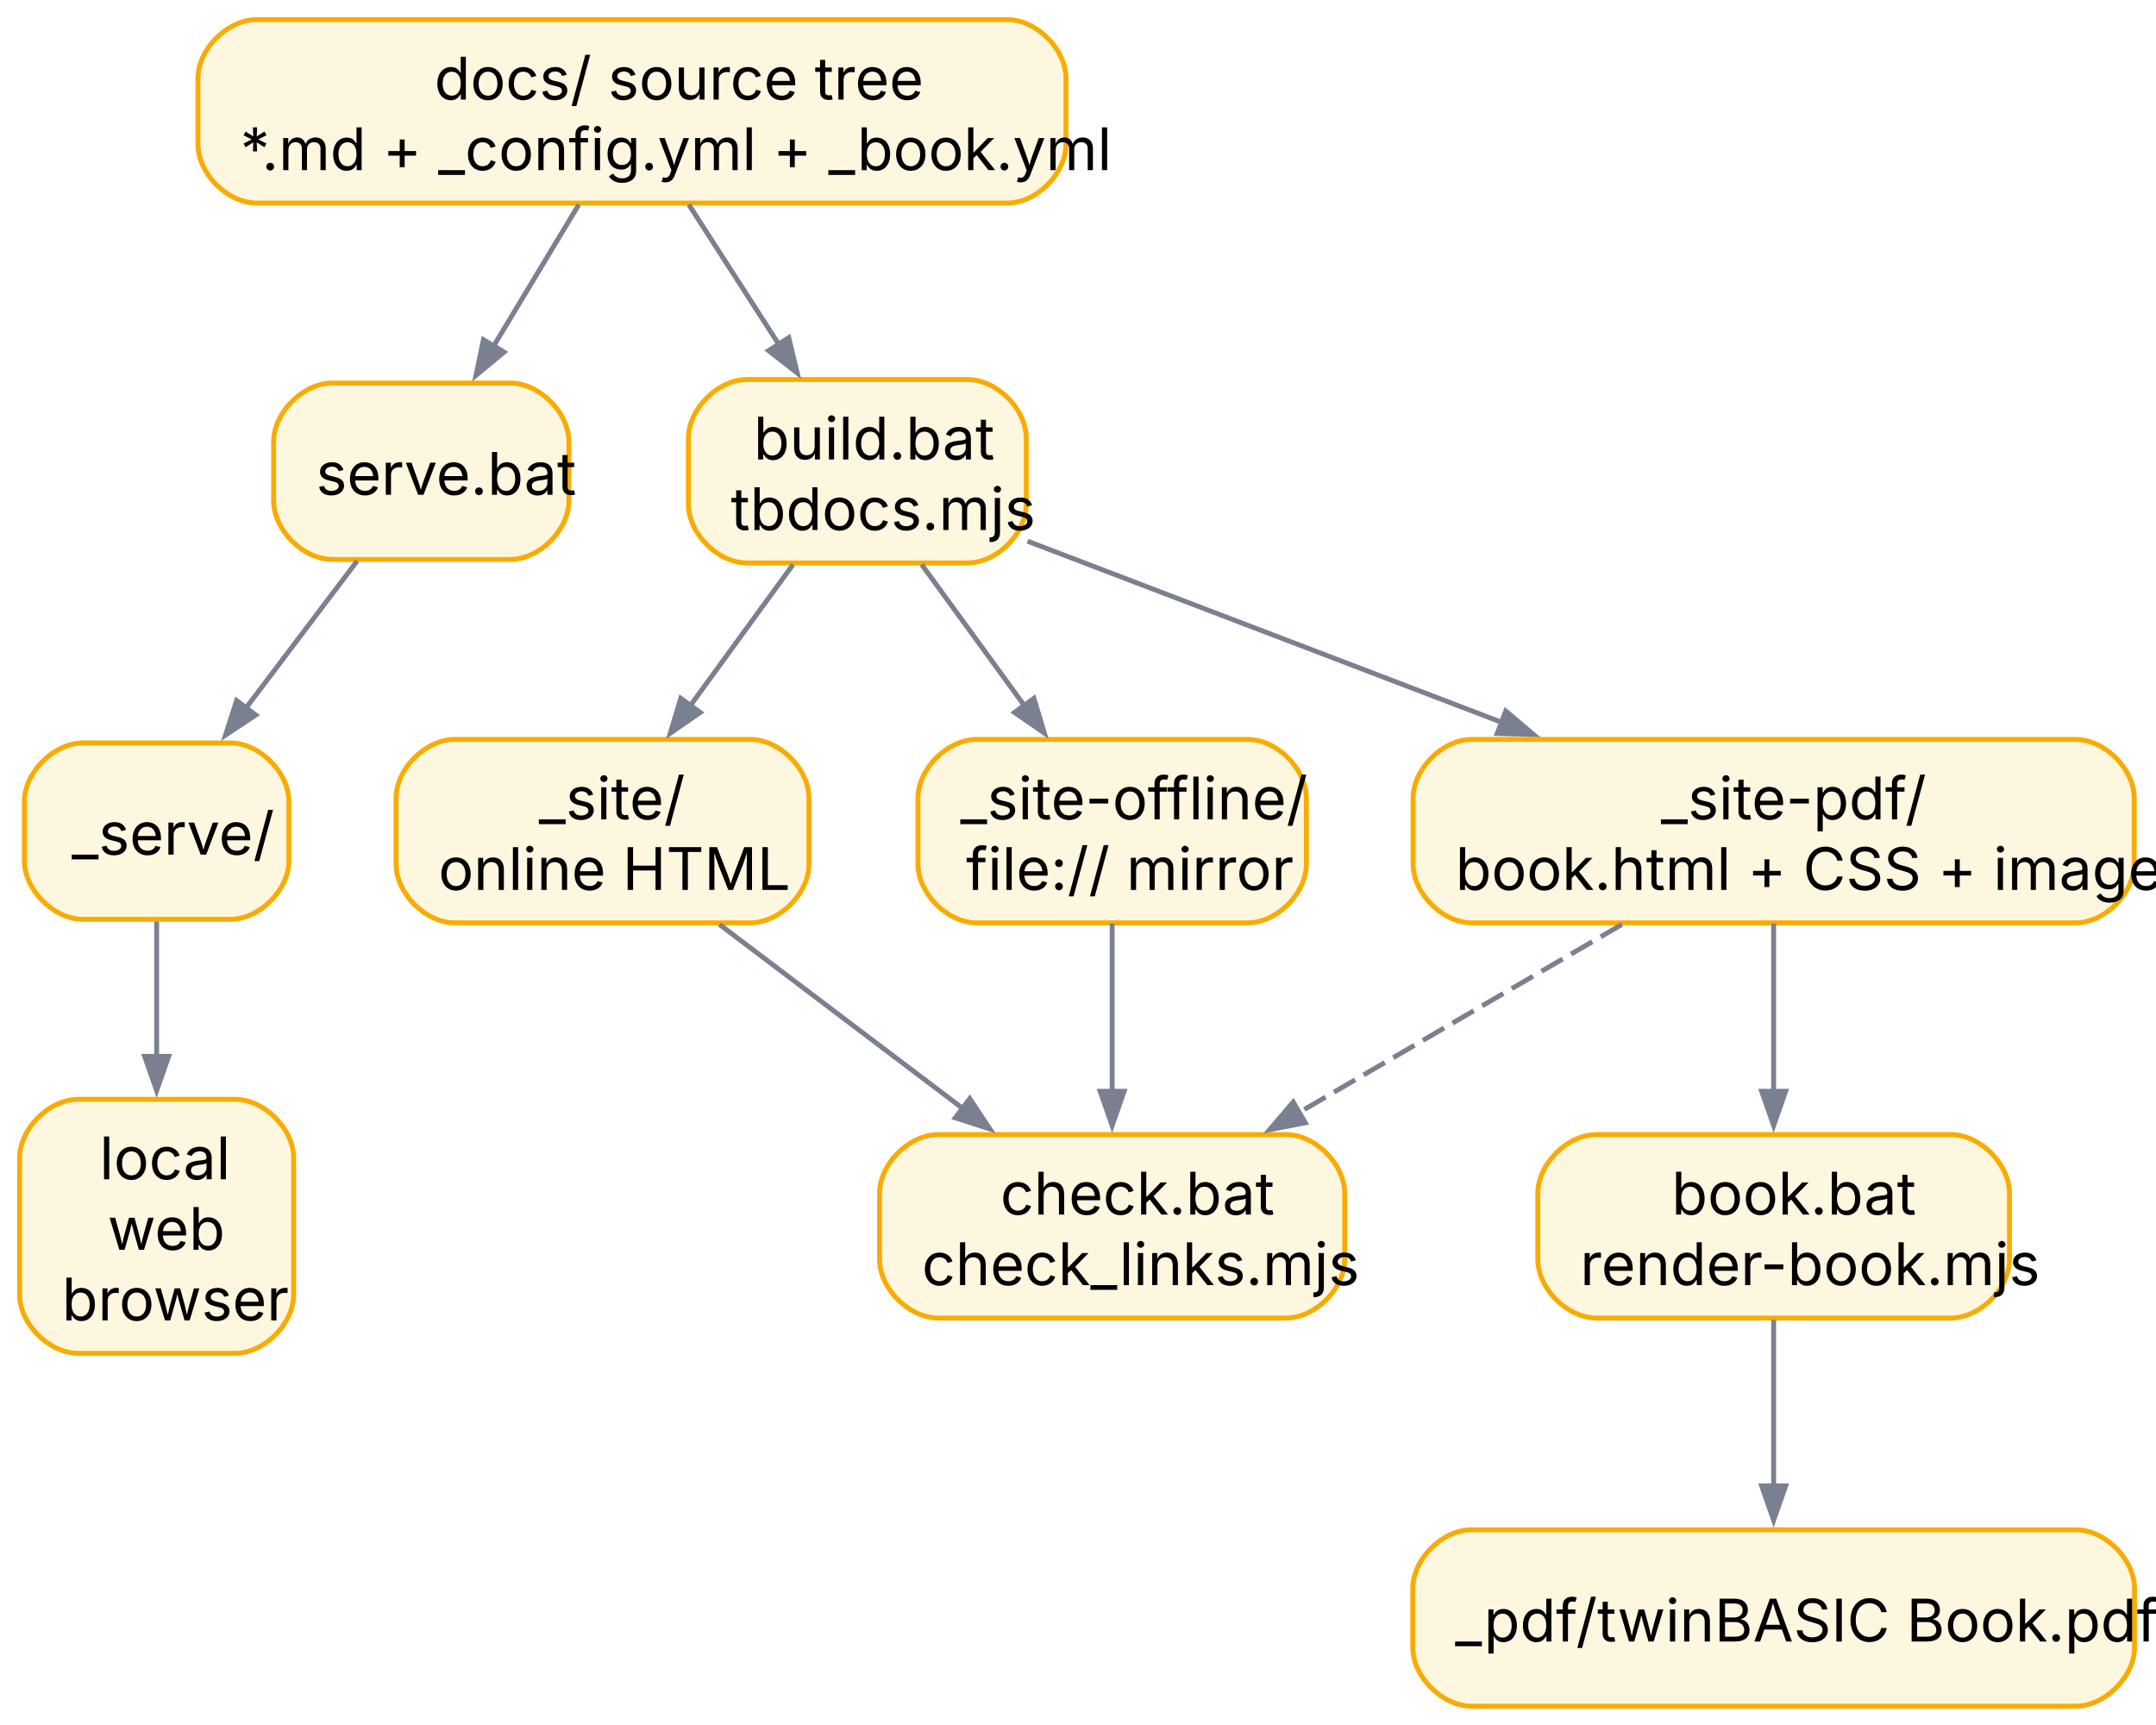
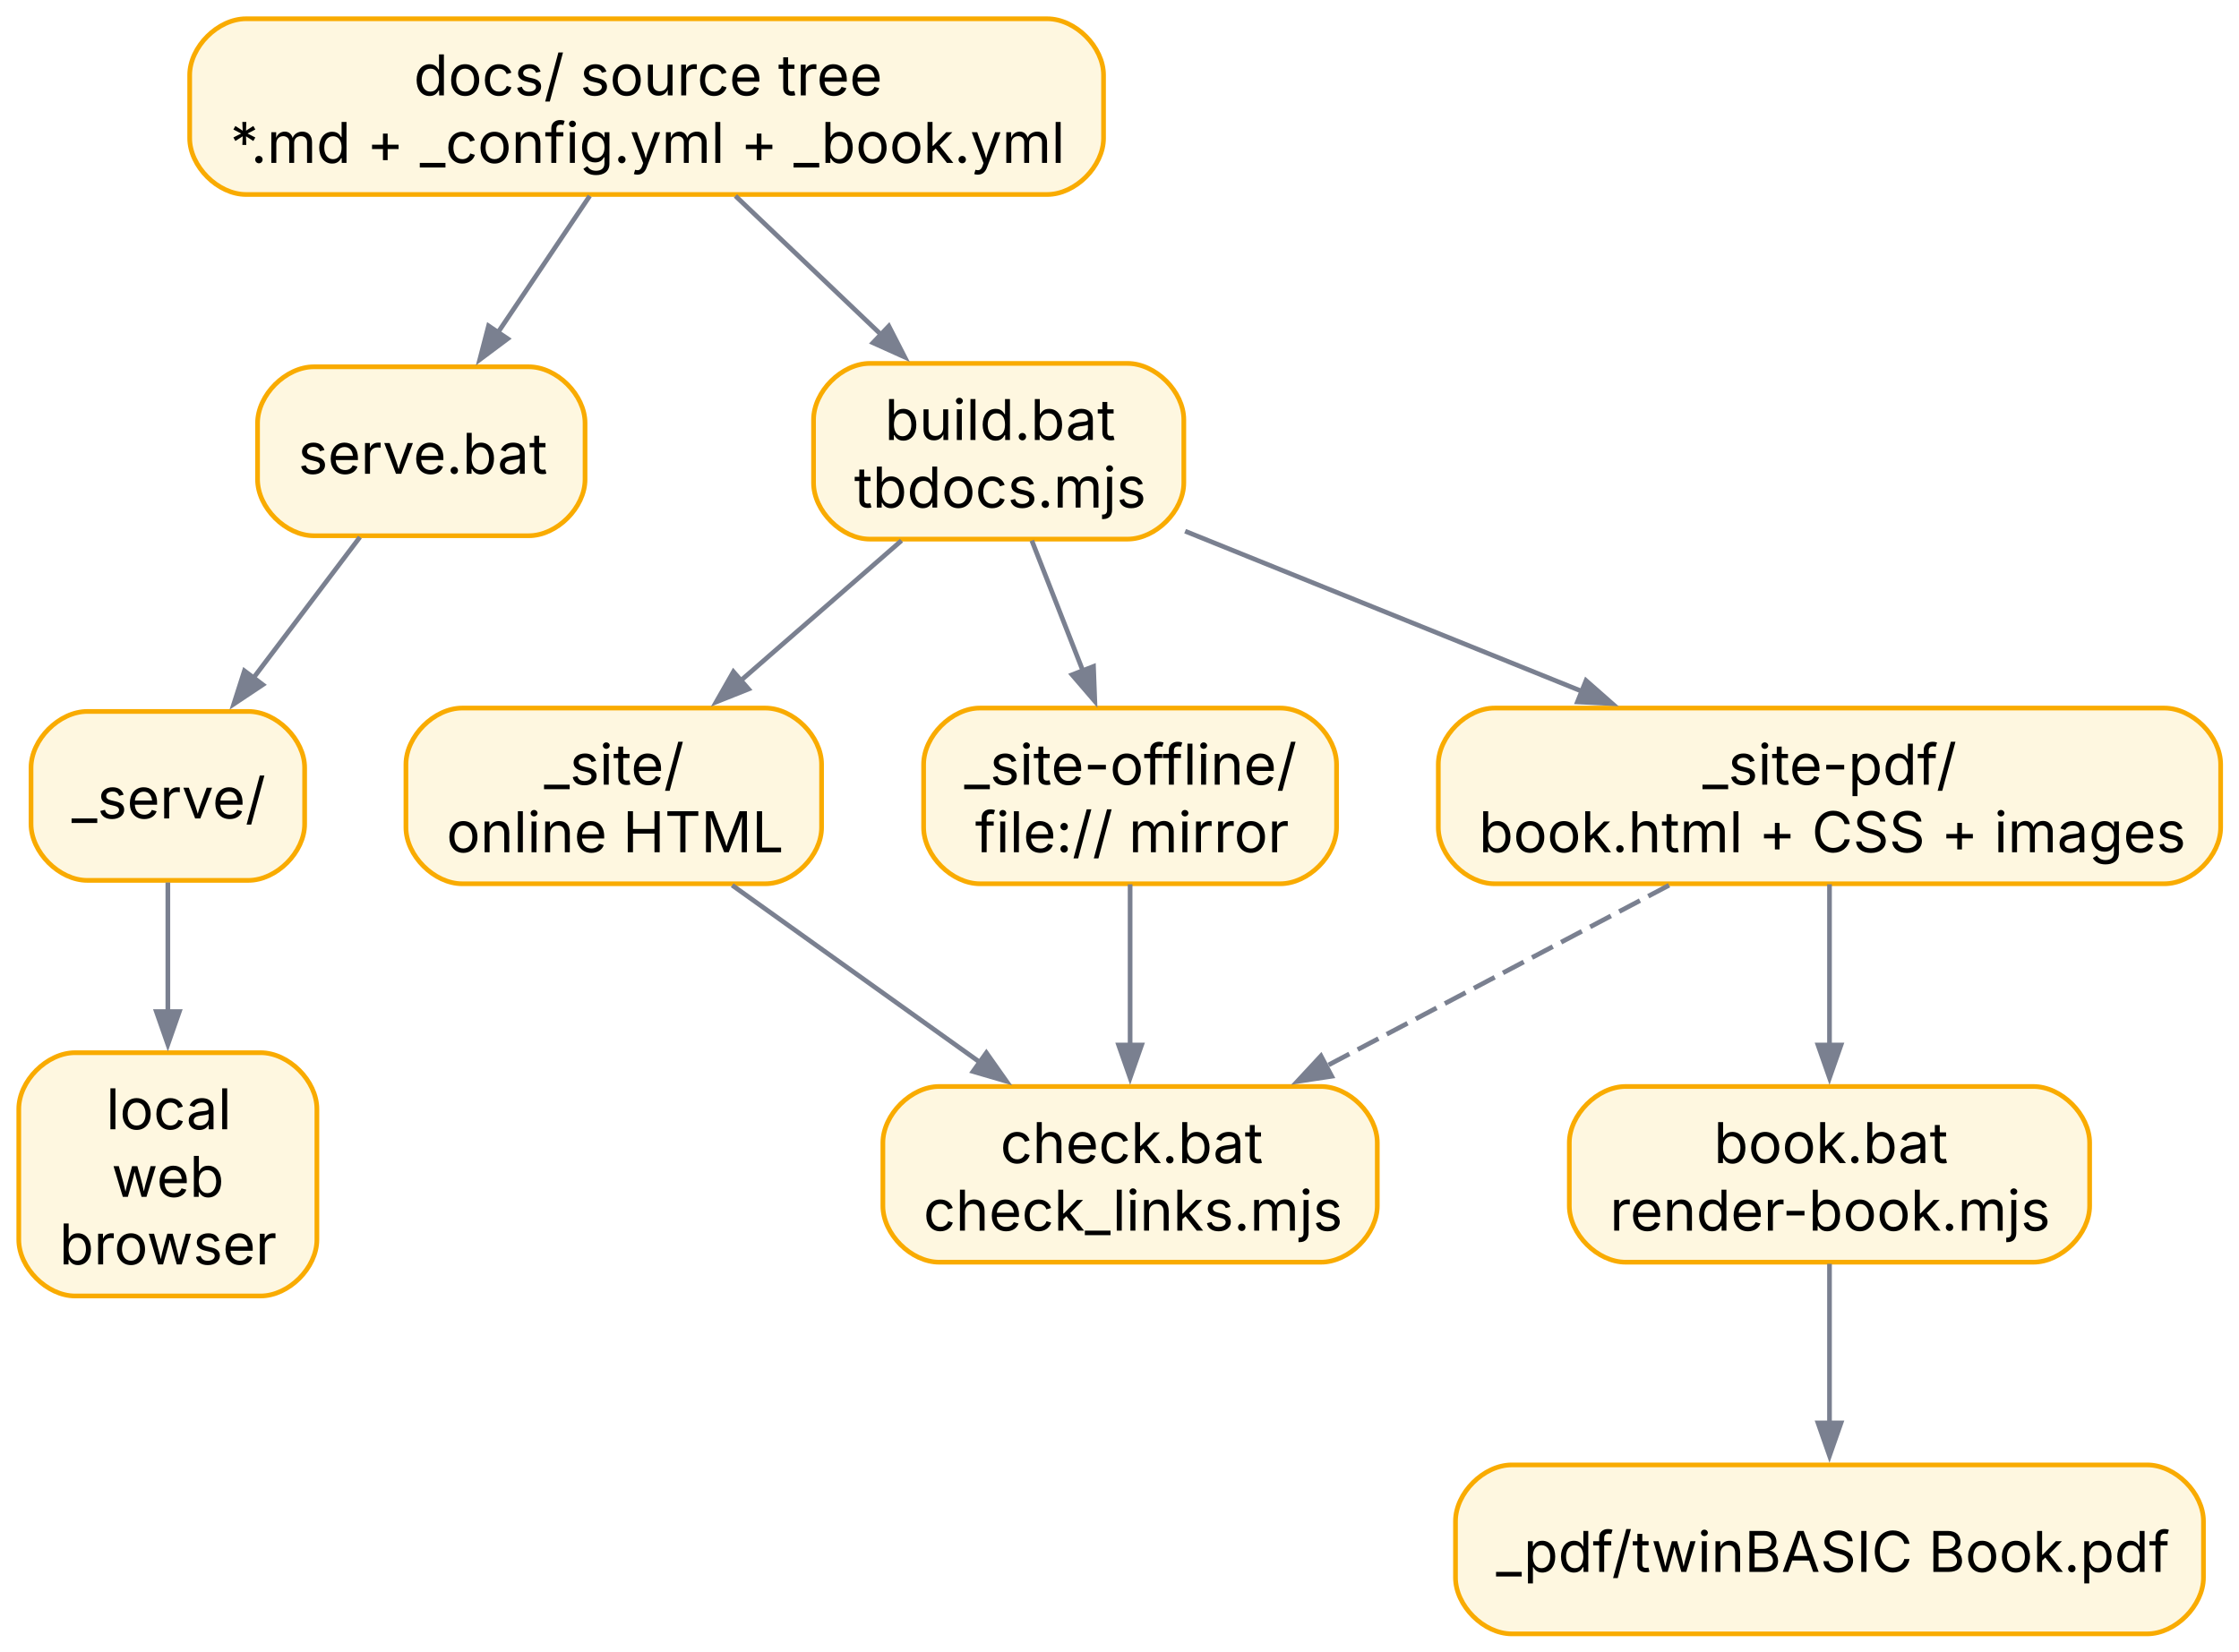
- <svg xmlns="http://www.w3.org/2000/svg" width="440pt" height="352pt" viewBox="0.00 0.00 440.00 352.00">
+ <svg xmlns="http://www.w3.org/2000/svg" width="477pt" height="352pt" viewBox="0.00 0.00 477.00 352.00">
  <g id="graph0" class="graph" transform="scale(1 1) rotate(0) translate(4 348.16)">
    <g id="node1" class="node">
-       <path fill="#fef7e0" stroke="#f9ab00" d="M201.54,-344.16C201.54,-344.16 48.4,-344.16 48.4,-344.16 42.4,-344.16 36.4,-338.16 36.4,-332.16 36.4,-332.16 36.4,-318.72 36.4,-318.72 36.4,-312.72 42.4,-306.72 48.4,-306.72 48.4,-306.72 201.54,-306.72 201.54,-306.72 207.54,-306.72 213.54,-312.72 213.54,-318.72 213.54,-318.72 213.54,-332.16 213.54,-332.16 213.54,-338.16 207.54,-344.16 201.54,-344.16" />
-       <text xml:space="preserve" text-anchor="start" x="84.65" y="-327.84" font-family="Inter,system-ui,-apple-system,Segoe UI,sans-serif" font-size="12.00">docs/ source tree</text>
-       <text xml:space="preserve" text-anchor="start" x="45.04" y="-313.44" font-family="Inter,system-ui,-apple-system,Segoe UI,sans-serif" font-size="12.00">*.md + _config.yml + _book.yml</text>
+       <path fill="#fef7e0" stroke="#f9ab00" d="M219.1,-344.16C219.1,-344.16 48.41,-344.16 48.41,-344.16 42.41,-344.16 36.41,-338.16 36.41,-332.16 36.41,-332.16 36.41,-318.72 36.41,-318.72 36.41,-312.72 42.41,-306.72 48.41,-306.72 48.41,-306.72 219.1,-306.72 219.1,-306.72 225.1,-306.72 231.1,-312.72 231.1,-318.72 231.1,-318.72 231.1,-332.16 231.1,-332.16 231.1,-338.16 225.1,-344.16 219.1,-344.16" />
+       <text xml:space="preserve" text-anchor="start" x="84.15" y="-327.84" font-family="Inter,system-ui,-apple-system,Segoe UI,sans-serif" font-size="12.00">docs/ source tree</text>
+       <text xml:space="preserve" text-anchor="start" x="45.05" y="-313.44" font-family="Inter,system-ui,-apple-system,Segoe UI,sans-serif" font-size="12.00">*.md + _config.yml + _book.yml</text>
    </g>
    <g id="node2" class="node">
-       <path fill="#fef7e0" stroke="#f9ab00" d="M100.1,-270C100.1,-270 63.84,-270 63.84,-270 57.84,-270 51.84,-264 51.84,-258 51.84,-258 51.84,-246 51.84,-246 51.84,-240 57.84,-234 63.84,-234 63.84,-234 100.1,-234 100.1,-234 106.1,-234 112.1,-240 112.1,-246 112.1,-246 112.1,-258 112.1,-258 112.1,-264 106.1,-270 100.1,-270" />
-       <text xml:space="preserve" text-anchor="start" x="60.48" y="-247.2" font-family="Inter,system-ui,-apple-system,Segoe UI,sans-serif" font-size="12.00">serve.bat</text>
+       <path fill="#fef7e0" stroke="#f9ab00" d="M108.64,-270C108.64,-270 62.87,-270 62.87,-270 56.87,-270 50.87,-264 50.87,-258 50.87,-258 50.87,-246 50.87,-246 50.87,-240 56.87,-234 62.87,-234 62.87,-234 108.64,-234 108.64,-234 114.64,-234 120.64,-240 120.64,-246 120.64,-246 120.64,-258 120.64,-258 120.64,-264 114.64,-270 108.64,-270" />
+       <text xml:space="preserve" text-anchor="start" x="59.51" y="-247.2" font-family="Inter,system-ui,-apple-system,Segoe UI,sans-serif" font-size="12.00">serve.bat</text>
    </g>
    <g id="edge1" class="edge">
-       <path fill="none" stroke="#7a8090" d="M114.12,-306.41C108.86,-297.67 102.46,-287.04 96.76,-277.57" />
-       <polygon fill="#7a8090" stroke="#7a8090" points="98.86,-276.31 93.15,-271.58 94.66,-278.84 98.86,-276.31" />
+       <path fill="none" stroke="#7a8090" d="M121.64,-306.41C115.71,-297.59 108.48,-286.83 102.07,-277.29" />
+       <polygon fill="#7a8090" stroke="#7a8090" points="104.15,-275.98 98.21,-271.54 100.08,-278.72 104.15,-275.98" />
    </g>
    <g id="node5" class="node">
-       <path fill="#fef7e0" stroke="#f9ab00" d="M193.44,-270.72C193.44,-270.72 148.49,-270.72 148.49,-270.72 142.49,-270.72 136.49,-264.72 136.49,-258.72 136.49,-258.72 136.49,-245.28 136.49,-245.28 136.49,-239.28 142.49,-233.28 148.49,-233.28 148.49,-233.28 193.44,-233.28 193.44,-233.28 199.44,-233.28 205.44,-239.28 205.44,-245.28 205.44,-245.28 205.44,-258.72 205.44,-258.72 205.44,-264.72 199.44,-270.72 193.44,-270.72" />
-       <text xml:space="preserve" text-anchor="start" x="149.8" y="-254.4" font-family="Inter,system-ui,-apple-system,Segoe UI,sans-serif" font-size="12.00">build.bat</text>
-       <text xml:space="preserve" text-anchor="start" x="145.13" y="-240" font-family="Inter,system-ui,-apple-system,Segoe UI,sans-serif" font-size="12.00">tbdocs.mjs</text>
+       <path fill="#fef7e0" stroke="#f9ab00" d="M236.2,-270.72C236.2,-270.72 181.32,-270.72 181.32,-270.72 175.32,-270.72 169.32,-264.72 169.32,-258.72 169.32,-258.72 169.32,-245.28 169.32,-245.28 169.32,-239.28 175.32,-233.28 181.32,-233.28 181.32,-233.28 236.2,-233.28 236.2,-233.28 242.2,-233.28 248.2,-239.28 248.2,-245.28 248.2,-245.28 248.2,-258.72 248.2,-258.72 248.2,-264.72 242.2,-270.72 236.2,-270.72" />
+       <text xml:space="preserve" text-anchor="start" x="184.48" y="-254.4" font-family="Inter,system-ui,-apple-system,Segoe UI,sans-serif" font-size="12.00">build.bat</text>
+       <text xml:space="preserve" text-anchor="start" x="177.96" y="-240" font-family="Inter,system-ui,-apple-system,Segoe UI,sans-serif" font-size="12.00">tbdocs.mjs</text>
    </g>
    <g id="edge4" class="edge">
-       <path fill="none" stroke="#7a8090" d="M136.57,-306.41C142.17,-297.72 148.98,-287.15 155.05,-277.72" />
-       <polygon fill="#7a8090" stroke="#7a8090" points="156.97,-279.26 158.7,-272.05 152.85,-276.61 156.97,-279.26" />
+       <path fill="none" stroke="#7a8090" d="M152.68,-306.41C162.1,-297.44 173.6,-286.49 183.73,-276.83" />
+       <polygon fill="#7a8090" stroke="#7a8090" points="185.36,-278.67 188.74,-272.07 181.98,-275.12 185.36,-278.67" />
    </g>
    <g id="node3" class="node">
-       <path fill="#fef7e0" stroke="#f9ab00" d="M42.97,-196.56C42.97,-196.56 12.97,-196.56 12.97,-196.56 6.97,-196.56 0.97,-190.56 0.97,-184.56 0.97,-184.56 0.97,-172.56 0.97,-172.56 0.97,-166.56 6.97,-160.56 12.97,-160.56 12.97,-160.56 42.97,-160.56 42.97,-160.56 48.97,-160.56 54.97,-166.56 54.97,-172.56 54.97,-172.56 54.97,-184.56 54.97,-184.56 54.97,-190.56 48.97,-196.56 42.97,-196.56" />
-       <text xml:space="preserve" text-anchor="start" x="10.64" y="-173.76" font-family="Inter,system-ui,-apple-system,Segoe UI,sans-serif" font-size="12.00">_serve/</text>
+       <path fill="#fef7e0" stroke="#f9ab00" d="M48.9,-196.56C48.9,-196.56 14.61,-196.56 14.61,-196.56 8.61,-196.56 2.61,-190.56 2.61,-184.56 2.61,-184.56 2.61,-172.56 2.61,-172.56 2.61,-166.56 8.61,-160.56 14.61,-160.56 14.61,-160.56 48.9,-160.56 48.9,-160.56 54.9,-160.56 60.9,-166.56 60.9,-172.56 60.9,-172.56 60.9,-184.56 60.9,-184.56 60.9,-190.56 54.9,-196.56 48.9,-196.56" />
+       <text xml:space="preserve" text-anchor="start" x="11.25" y="-173.76" font-family="Inter,system-ui,-apple-system,Segoe UI,sans-serif" font-size="12.00">_serve/</text>
    </g>
    <g id="edge2" class="edge">
-       <path fill="none" stroke="#7a8090" d="M68.9,-233.71C62.05,-224.65 53.55,-213.41 46.08,-203.53" />
-       <polygon fill="#7a8090" stroke="#7a8090" points="48.19,-202.26 42.02,-198.15 44.29,-205.21 48.19,-202.26" />
+       <path fill="none" stroke="#7a8090" d="M72.68,-233.71C65.84,-224.65 57.34,-213.41 49.87,-203.53" />
+       <polygon fill="#7a8090" stroke="#7a8090" points="51.98,-202.26 45.81,-198.15 48.07,-205.21 51.98,-202.26" />
    </g>
    <g id="node4" class="node">
-       <path fill="#fef7e0" stroke="#f9ab00" d="M43.93,-123.84C43.93,-123.84 12,-123.84 12,-123.84 6,-123.84 0,-117.84 0,-111.84 0,-111.84 0,-84 0,-84 0,-78 6,-72 12,-72 12,-72 43.93,-72 43.93,-72 49.93,-72 55.93,-78 55.93,-84 55.93,-84 55.93,-111.84 55.93,-111.84 55.93,-117.84 49.93,-123.84 43.93,-123.84" />
-       <text xml:space="preserve" text-anchor="start" x="16.31" y="-107.52" font-family="Inter,system-ui,-apple-system,Segoe UI,sans-serif" font-size="12.00">local</text>
-       <text xml:space="preserve" text-anchor="start" x="17.97" y="-93.12" font-family="Inter,system-ui,-apple-system,Segoe UI,sans-serif" font-size="12.00">web</text>
+       <path fill="#fef7e0" stroke="#f9ab00" d="M51.51,-123.84C51.51,-123.84 12,-123.84 12,-123.84 6,-123.84 0,-117.84 0,-111.84 0,-111.84 0,-84 0,-84 0,-78 6,-72 12,-72 12,-72 51.51,-72 51.51,-72 57.51,-72 63.51,-78 63.51,-84 63.51,-84 63.51,-111.84 63.51,-111.84 63.51,-117.84 57.51,-123.84 51.51,-123.84" />
+       <text xml:space="preserve" text-anchor="start" x="18.6" y="-107.52" font-family="Inter,system-ui,-apple-system,Segoe UI,sans-serif" font-size="12.00">local</text>
+       <text xml:space="preserve" text-anchor="start" x="19.78" y="-93.12" font-family="Inter,system-ui,-apple-system,Segoe UI,sans-serif" font-size="12.00">web</text>
      <text xml:space="preserve" text-anchor="start" x="8.64" y="-78.72" font-family="Inter,system-ui,-apple-system,Segoe UI,sans-serif" font-size="12.00">browser</text>
    </g>
    <g id="edge3" class="edge">
-       <path fill="none" stroke="#7a8090" d="M27.97,-160.11C27.97,-151.92 27.97,-141.87 27.97,-132.31" />
-       <polygon fill="#7a8090" stroke="#7a8090" points="30.42,-132.6 27.97,-125.6 25.52,-132.6 30.42,-132.6" />
+       <path fill="none" stroke="#7a8090" d="M31.76,-160.11C31.76,-151.92 31.76,-141.87 31.76,-132.31" />
+       <polygon fill="#7a8090" stroke="#7a8090" points="34.21,-132.6 31.76,-125.6 29.31,-132.6 34.21,-132.6" />
    </g>
    <g id="node6" class="node">
-       <path fill="#fef7e0" stroke="#f9ab00" d="M149.1,-197.28C149.1,-197.28 88.83,-197.28 88.83,-197.28 82.83,-197.28 76.83,-191.28 76.83,-185.28 76.83,-185.28 76.83,-171.84 76.83,-171.84 76.83,-165.84 82.83,-159.84 88.83,-159.84 88.83,-159.84 149.1,-159.84 149.1,-159.84 155.1,-159.84 161.1,-165.84 161.1,-171.84 161.1,-171.84 161.1,-185.28 161.1,-185.28 161.1,-191.28 155.1,-197.28 149.1,-197.28" />
-       <text xml:space="preserve" text-anchor="start" x="105.97" y="-180.96" font-family="Inter,system-ui,-apple-system,Segoe UI,sans-serif" font-size="12.00">_site/</text>
-       <text xml:space="preserve" text-anchor="start" x="85.47" y="-166.56" font-family="Inter,system-ui,-apple-system,Segoe UI,sans-serif" font-size="12.00">online HTML</text>
+       <path fill="#fef7e0" stroke="#f9ab00" d="M159.03,-197.28C159.03,-197.28 94.48,-197.28 94.48,-197.28 88.48,-197.28 82.48,-191.28 82.48,-185.28 82.48,-185.28 82.48,-171.84 82.48,-171.84 82.48,-165.84 88.48,-159.84 94.48,-159.84 94.48,-159.84 159.03,-159.84 159.03,-159.84 165.03,-159.84 171.03,-165.84 171.03,-171.84 171.03,-171.84 171.03,-185.28 171.03,-185.28 171.03,-191.28 165.03,-197.28 159.03,-197.28" />
+       <text xml:space="preserve" text-anchor="start" x="111.9" y="-180.96" font-family="Inter,system-ui,-apple-system,Segoe UI,sans-serif" font-size="12.00">_site/</text>
+       <text xml:space="preserve" text-anchor="start" x="91.12" y="-166.56" font-family="Inter,system-ui,-apple-system,Segoe UI,sans-serif" font-size="12.00">online HTML</text>
    </g>
    <g id="edge5" class="edge">
-       <path fill="none" stroke="#7a8090" d="M157.85,-232.97C151.45,-224.19 143.67,-213.5 136.76,-204" />
-       <polygon fill="#7a8090" stroke="#7a8090" points="138.9,-202.78 132.8,-198.56 134.93,-205.66 138.9,-202.78" />
+       <path fill="none" stroke="#7a8090" d="M188.06,-232.97C177.67,-223.92 164.95,-212.84 153.8,-203.12" />
+       <polygon fill="#7a8090" stroke="#7a8090" points="155.47,-201.33 148.58,-198.58 152.25,-205.02 155.47,-201.33" />
    </g>
    <g id="node7" class="node">
-       <path fill="#fef7e0" stroke="#f9ab00" d="M250.6,-197.28C250.6,-197.28 195.34,-197.28 195.34,-197.28 189.34,-197.28 183.34,-191.28 183.34,-185.28 183.34,-185.28 183.34,-171.84 183.34,-171.84 183.34,-165.84 189.34,-159.84 195.34,-159.84 195.34,-159.84 250.6,-159.84 250.6,-159.84 256.6,-159.84 262.6,-165.84 262.6,-171.84 262.6,-171.84 262.6,-185.28 262.6,-185.28 262.6,-191.28 256.6,-197.28 250.6,-197.28" />
-       <text xml:space="preserve" text-anchor="start" x="191.98" y="-180.96" font-family="Inter,system-ui,-apple-system,Segoe UI,sans-serif" font-size="12.00">_site-offline/</text>
-       <text xml:space="preserve" text-anchor="start" x="193.14" y="-166.56" font-family="Inter,system-ui,-apple-system,Segoe UI,sans-serif" font-size="12.00">file:// mirror</text>
+       <path fill="#fef7e0" stroke="#f9ab00" d="M268.74,-197.28C268.74,-197.28 204.77,-197.28 204.77,-197.28 198.77,-197.28 192.77,-191.28 192.77,-185.28 192.77,-185.28 192.77,-171.84 192.77,-171.84 192.77,-165.84 198.77,-159.84 204.77,-159.84 204.77,-159.84 268.74,-159.84 268.74,-159.84 274.74,-159.84 280.74,-165.84 280.74,-171.84 280.74,-171.84 280.74,-185.28 280.74,-185.28 280.74,-191.28 274.74,-197.28 268.74,-197.28" />
+       <text xml:space="preserve" text-anchor="start" x="201.41" y="-180.96" font-family="Inter,system-ui,-apple-system,Segoe UI,sans-serif" font-size="12.00">_site-offline/</text>
+       <text xml:space="preserve" text-anchor="start" x="203.73" y="-166.56" font-family="Inter,system-ui,-apple-system,Segoe UI,sans-serif" font-size="12.00">file:// mirror</text>
    </g>
    <g id="edge6" class="edge">
-       <path fill="none" stroke="#7a8090" d="M184.09,-232.97C190.48,-224.19 198.26,-213.5 205.18,-204" />
-       <polygon fill="#7a8090" stroke="#7a8090" points="207,-205.66 209.14,-198.56 203.04,-202.78 207,-205.66" />
+       <path fill="none" stroke="#7a8090" d="M215.82,-232.97C219.13,-224.53 223.13,-214.33 226.74,-205.11" />
+       <polygon fill="#7a8090" stroke="#7a8090" points="228.96,-206.15 229.24,-198.74 224.4,-204.37 228.96,-206.15" />
    </g>
    <g id="node8" class="node">
-       <path fill="#fef7e0" stroke="#f9ab00" d="M419.55,-197.28C419.55,-197.28 296.39,-197.28 296.39,-197.28 290.39,-197.28 284.39,-191.28 284.39,-185.28 284.39,-185.28 284.39,-171.84 284.39,-171.84 284.39,-165.84 290.39,-159.84 296.39,-159.84 296.39,-159.84 419.55,-159.84 419.55,-159.84 425.55,-159.84 431.55,-165.84 431.55,-171.84 431.55,-171.84 431.55,-185.28 431.55,-185.28 431.55,-191.28 425.55,-197.28 419.55,-197.28" />
-       <text xml:space="preserve" text-anchor="start" x="334.97" y="-180.96" font-family="Inter,system-ui,-apple-system,Segoe UI,sans-serif" font-size="12.00">_site-pdf/</text>
-       <text xml:space="preserve" text-anchor="start" x="293.03" y="-166.56" font-family="Inter,system-ui,-apple-system,Segoe UI,sans-serif" font-size="12.00">book.html + CSS + images</text>
+       <path fill="#fef7e0" stroke="#f9ab00" d="M457.09,-197.28C457.09,-197.28 314.42,-197.28 314.42,-197.28 308.42,-197.28 302.42,-191.28 302.42,-185.28 302.42,-185.28 302.42,-171.84 302.42,-171.84 302.42,-165.84 308.42,-159.84 314.42,-159.84 314.42,-159.84 457.09,-159.84 457.09,-159.84 463.09,-159.84 469.09,-165.84 469.09,-171.84 469.09,-171.84 469.09,-185.28 469.09,-185.28 469.09,-191.28 463.09,-197.28 457.09,-197.28" />
+       <text xml:space="preserve" text-anchor="start" x="358.7" y="-180.96" font-family="Inter,system-ui,-apple-system,Segoe UI,sans-serif" font-size="12.00">_site-pdf/</text>
+       <text xml:space="preserve" text-anchor="start" x="311.06" y="-166.56" font-family="Inter,system-ui,-apple-system,Segoe UI,sans-serif" font-size="12.00">book.html + CSS + images</text>
    </g>
    <g id="edge7" class="edge">
-       <path fill="none" stroke="#7a8090" d="M205.7,-237.73C232.87,-227.35 271.17,-212.72 302.56,-200.73" />
-       <polygon fill="#7a8090" stroke="#7a8090" points="303.3,-203.07 308.96,-198.28 301.55,-198.49 303.3,-203.07" />
+       <path fill="none" stroke="#7a8090" d="M248.48,-234.97C273.43,-224.9 305.91,-211.79 333.01,-200.85" />
+       <polygon fill="#7a8090" stroke="#7a8090" points="333.89,-203.14 339.46,-198.24 332.06,-198.59 333.89,-203.14" />
    </g>
    <g id="node9" class="node">
-       <path fill="#fef7e0" stroke="#f9ab00" d="M258.43,-116.64C258.43,-116.64 187.5,-116.64 187.5,-116.64 181.5,-116.64 175.5,-110.64 175.5,-104.64 175.5,-104.64 175.5,-91.2 175.5,-91.2 175.5,-85.2 181.5,-79.2 187.5,-79.2 187.5,-79.2 258.43,-79.2 258.43,-79.2 264.43,-79.2 270.43,-85.2 270.43,-91.2 270.43,-91.2 270.43,-104.64 270.43,-104.64 270.43,-110.64 264.43,-116.64 258.43,-116.64" />
-       <text xml:space="preserve" text-anchor="start" x="200.15" y="-100.32" font-family="Inter,system-ui,-apple-system,Segoe UI,sans-serif" font-size="12.00">check.bat</text>
-       <text xml:space="preserve" text-anchor="start" x="184.14" y="-85.92" font-family="Inter,system-ui,-apple-system,Segoe UI,sans-serif" font-size="12.00">check_links.mjs</text>
+       <path fill="#fef7e0" stroke="#f9ab00" d="M277.42,-116.64C277.42,-116.64 196.09,-116.64 196.09,-116.64 190.09,-116.64 184.09,-110.64 184.09,-104.64 184.09,-104.64 184.09,-91.2 184.09,-91.2 184.09,-85.2 190.09,-79.2 196.09,-79.2 196.09,-79.2 277.42,-79.2 277.42,-79.2 283.42,-79.2 289.42,-85.2 289.42,-91.2 289.42,-91.2 289.42,-104.64 289.42,-104.64 289.42,-110.64 283.42,-116.64 277.42,-116.64" />
+       <text xml:space="preserve" text-anchor="start" x="209.1" y="-100.32" font-family="Inter,system-ui,-apple-system,Segoe UI,sans-serif" font-size="12.00">check.bat</text>
+       <text xml:space="preserve" text-anchor="start" x="192.73" y="-85.92" font-family="Inter,system-ui,-apple-system,Segoe UI,sans-serif" font-size="12.00">check_links.mjs</text>
    </g>
    <g id="edge8" class="edge">
-       <path fill="none" stroke="#7a8090" d="M142.83,-159.52C157.62,-148.33 176.77,-133.85 192.64,-121.85" />
-       <polygon fill="#7a8090" stroke="#7a8090" points="193.91,-123.97 198.01,-117.79 190.95,-120.06 193.91,-123.97" />
+       <path fill="none" stroke="#7a8090" d="M151.99,-159.52C167.78,-148.23 188.26,-133.59 205.13,-121.53" />
+       <polygon fill="#7a8090" stroke="#7a8090" points="206.14,-123.82 210.41,-117.76 203.29,-119.84 206.14,-123.82" />
    </g>
    <g id="edge9" class="edge">
-       <path fill="none" stroke="#7a8090" d="M222.97,-159.72C222.97,-149.53 222.97,-136.58 222.97,-125.24" />
-       <polygon fill="#7a8090" stroke="#7a8090" points="225.42,-125.48 222.97,-118.48 220.52,-125.48 225.42,-125.48" />
+       <path fill="none" stroke="#7a8090" d="M236.76,-159.72C236.76,-149.53 236.76,-136.58 236.76,-125.24" />
+       <polygon fill="#7a8090" stroke="#7a8090" points="239.21,-125.48 236.76,-118.48 234.31,-125.48 239.21,-125.48" />
    </g>
    <g id="edge10" class="edge">
-       <path fill="none" stroke="#7a8090" stroke-dasharray="5,2" d="M327,-159.52C307.36,-148.08 281.82,-133.2 260.96,-121.05" />
-       <polygon fill="#7a8090" stroke="#7a8090" points="262.38,-119.05 255.1,-117.64 259.92,-123.28 262.38,-119.05" />
+       <path fill="none" stroke="#7a8090" stroke-dasharray="5,2" d="M351.57,-159.52C329.79,-148.02 301.42,-133.05 278.33,-120.86" />
+       <polygon fill="#7a8090" stroke="#7a8090" points="279.71,-118.82 272.38,-117.72 277.42,-123.15 279.71,-118.82" />
    </g>
    <g id="node10" class="node">
-       <path fill="#fef7e0" stroke="#f9ab00" d="M394.1,-116.64C394.1,-116.64 321.84,-116.64 321.84,-116.64 315.84,-116.64 309.84,-110.64 309.84,-104.64 309.84,-104.64 309.84,-91.2 309.84,-91.2 309.84,-85.2 315.84,-79.2 321.84,-79.2 321.84,-79.2 394.1,-79.2 394.1,-79.2 400.1,-79.2 406.1,-85.2 406.1,-91.2 406.1,-91.2 406.1,-104.64 406.1,-104.64 406.1,-110.64 400.1,-116.64 394.1,-116.64" />
-       <text xml:space="preserve" text-anchor="start" x="337.14" y="-100.32" font-family="Inter,system-ui,-apple-system,Segoe UI,sans-serif" font-size="12.00">book.bat</text>
-       <text xml:space="preserve" text-anchor="start" x="318.48" y="-85.92" font-family="Inter,system-ui,-apple-system,Segoe UI,sans-serif" font-size="12.00">render-book.mjs</text>
+       <path fill="#fef7e0" stroke="#f9ab00" d="M429.18,-116.64C429.18,-116.64 342.33,-116.64 342.33,-116.64 336.33,-116.64 330.33,-110.64 330.33,-104.64 330.33,-104.64 330.33,-91.2 330.33,-91.2 330.33,-85.2 336.33,-79.2 342.33,-79.2 342.33,-79.2 429.18,-79.2 429.18,-79.2 435.18,-79.2 441.18,-85.2 441.18,-91.2 441.18,-91.2 441.18,-104.64 441.18,-104.64 441.18,-110.64 435.18,-116.64 429.18,-116.64" />
+       <text xml:space="preserve" text-anchor="start" x="361.11" y="-100.32" font-family="Inter,system-ui,-apple-system,Segoe UI,sans-serif" font-size="12.00">book.bat</text>
+       <text xml:space="preserve" text-anchor="start" x="338.97" y="-85.92" font-family="Inter,system-ui,-apple-system,Segoe UI,sans-serif" font-size="12.00">render-book.mjs</text>
    </g>
    <g id="edge11" class="edge">
-       <path fill="none" stroke="#7a8090" d="M357.97,-159.72C357.97,-149.53 357.97,-136.58 357.97,-125.24" />
-       <polygon fill="#7a8090" stroke="#7a8090" points="360.42,-125.48 357.97,-118.48 355.52,-125.48 360.42,-125.48" />
+       <path fill="none" stroke="#7a8090" d="M385.76,-159.72C385.76,-149.53 385.76,-136.58 385.76,-125.24" />
+       <polygon fill="#7a8090" stroke="#7a8090" points="388.21,-125.48 385.76,-118.48 383.31,-125.48 388.21,-125.48" />
    </g>
    <g id="node11" class="node">
-       <path fill="#fef7e0" stroke="#f9ab00" d="M419.61,-36C419.61,-36 296.32,-36 296.32,-36 290.32,-36 284.32,-30 284.32,-24 284.32,-24 284.32,-12 284.32,-12 284.32,-6 290.32,0 296.32,0 296.32,0 419.61,0 419.61,0 425.61,0 431.61,-6 431.61,-12 431.61,-12 431.61,-24 431.61,-24 431.61,-30 425.61,-36 419.61,-36" />
-       <text xml:space="preserve" text-anchor="start" x="292.96" y="-13.2" font-family="Inter,system-ui,-apple-system,Segoe UI,sans-serif" font-size="12.00">_pdf/twinBASIC Book.pdf</text>
+       <path fill="#fef7e0" stroke="#f9ab00" d="M453.43,-36C453.43,-36 318.08,-36 318.08,-36 312.08,-36 306.08,-30 306.08,-24 306.08,-24 306.08,-12 306.08,-12 306.08,-6 312.08,0 318.08,0 318.08,0 453.43,0 453.43,0 459.43,0 465.43,-6 465.43,-12 465.43,-12 465.43,-24 465.43,-24 465.43,-30 459.43,-36 453.43,-36" />
+       <text xml:space="preserve" text-anchor="start" x="314.72" y="-13.2" font-family="Inter,system-ui,-apple-system,Segoe UI,sans-serif" font-size="12.00">_pdf/twinBASIC Book.pdf</text>
    </g>
    <g id="edge12" class="edge">
-       <path fill="none" stroke="#7a8090" d="M357.97,-78.85C357.97,-68.77 357.97,-56.05 357.97,-44.93" />
-       <polygon fill="#7a8090" stroke="#7a8090" points="360.42,-44.95 357.97,-37.95 355.52,-44.95 360.42,-44.95" />
+       <path fill="none" stroke="#7a8090" d="M385.76,-78.85C385.76,-68.77 385.76,-56.05 385.76,-44.93" />
+       <polygon fill="#7a8090" stroke="#7a8090" points="388.21,-44.95 385.76,-37.95 383.31,-44.95 388.21,-44.95" />
    </g>
  </g>
</svg>
